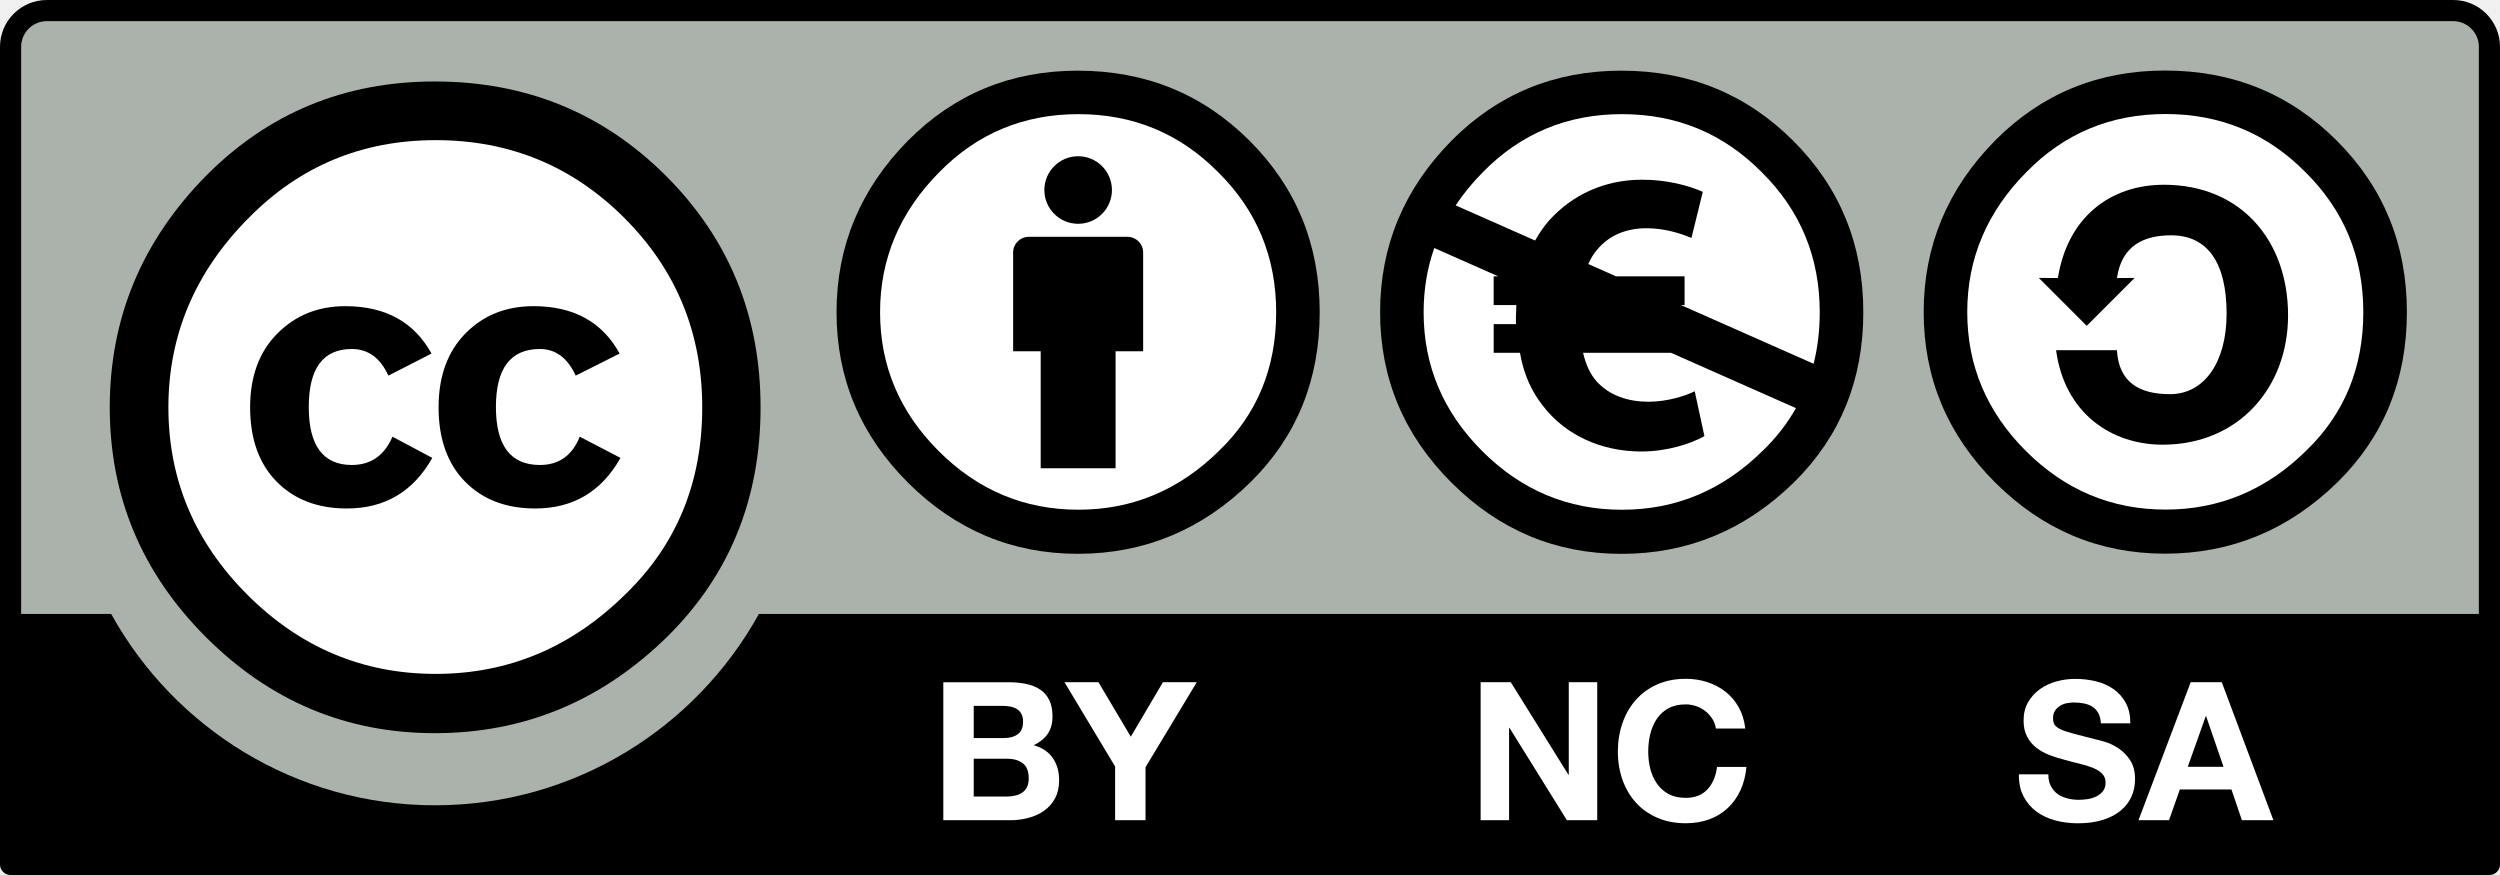
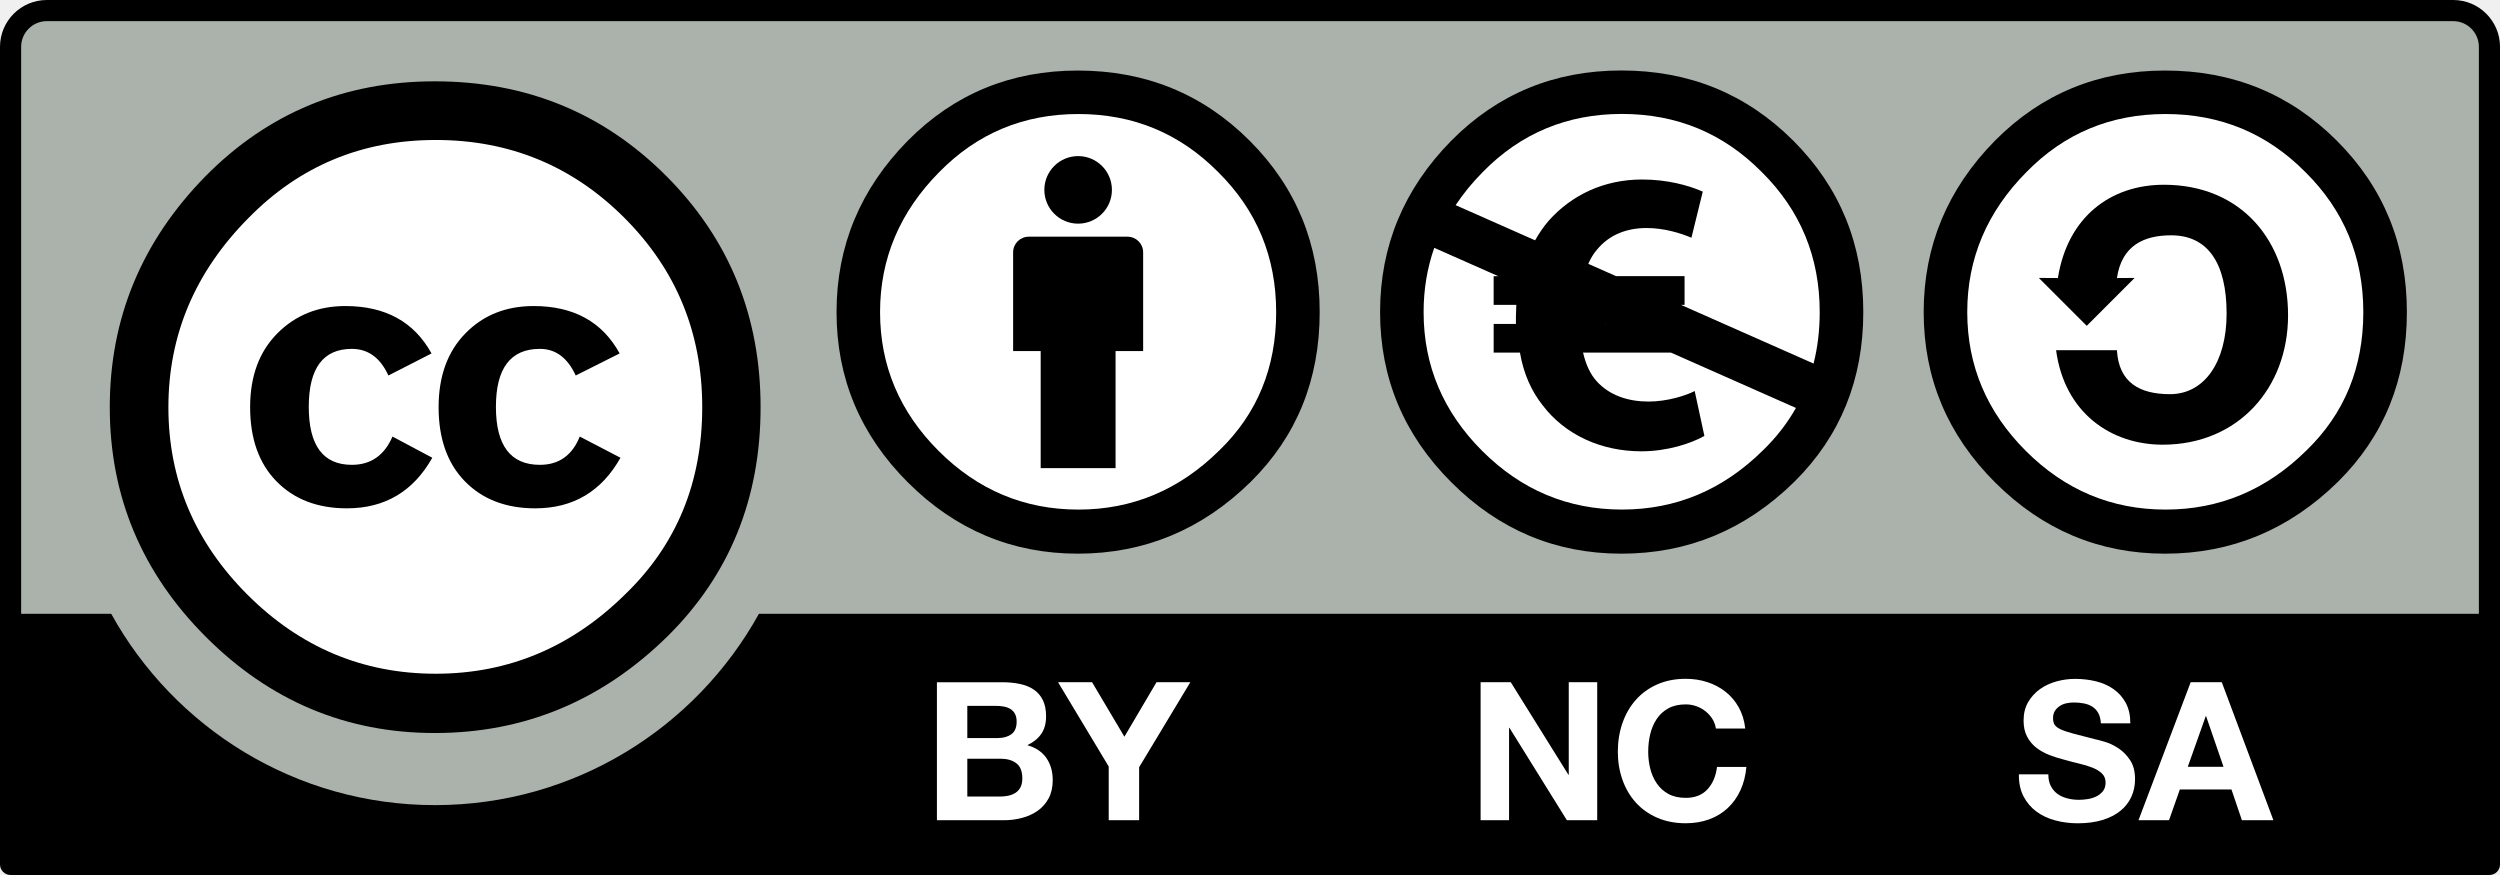
- <svg xmlns="http://www.w3.org/2000/svg" width="120" height="42" version="1.0" viewbox="0 0 120 42">
-   <path d="M3.408.453l113.354.201c1.584 0 2.999-.235 2.999 3.161l-.139 37.329H.547V3.676C.547 2.001.709.453 3.408.453z" fill="#aab2ab" />
-   <path d="M117.753-0H2.248c-1.239 0-2.248 1.008-2.248 2.247v39.246c0 .28.227.507.508.507H119.492c.28 0 .508-.227.508-.507V2.247C120 1.008 118.992 0 117.753 0zM2.248 1.015H117.753c.679 0 1.232.553 1.232 1.232v27.221H36.428c-3.026 5.471-8.857 9.186-15.547 9.186-6.692 0-12.521-3.711-15.545-9.186H1.015V2.247c-0-.679.553-1.232 1.233-1.232z" />
-   <path d="M34.522 19.551c.005 7.53-6.097 13.637-13.627 13.642-7.53.005-13.638-6.096-13.643-13.625v-.016C7.248 12.022 13.349 5.914 20.879 5.91c7.531-.004 13.639 6.096 13.643 13.625v.017z" fill="#fff" />
-   <path d="M31.972 8.447c3.023 3.023 4.535 6.725 4.535 11.105 0 4.38-1.486 8.043-4.457 10.988-3.154 3.102-6.881 4.652-11.182 4.652-4.249 0-7.911-1.538-10.986-4.614-3.076-3.075-4.614-6.75-4.614-11.026 0-4.275 1.537-7.977 4.614-11.105 2.997-3.024 6.659-4.536 10.986-4.536 4.38 0 8.08 1.512 11.104 4.536zm-20.055 2.034c-2.556 2.582-3.834 5.606-3.834 9.075 0 3.469 1.266 6.467 3.795 8.996 2.531 2.53 5.542 3.795 9.037 3.795s6.532-1.278 9.115-3.833c2.451-2.374 3.677-5.358 3.677-8.958 0-3.571-1.246-6.603-3.737-9.094-2.49-2.49-5.508-3.735-9.055-3.735-3.546 0-6.547 1.252-8.997 3.755zm6.726 7.549c-.39-.852-.974-1.278-1.755-1.278-1.378 0-2.067.928-2.067 2.784 0 1.856.689 2.783 2.067 2.783.91 0 1.561-.452 1.951-1.357l1.911 1.017c-.911 1.618-2.278 2.428-4.099 2.428-1.405 0-2.531-.431-3.376-1.292-.846-.862-1.269-2.05-1.269-3.564 0-1.488.437-2.669 1.308-3.543.871-.875 1.958-1.312 3.26-1.312 1.926 0 3.304.759 4.139 2.275L18.643 18.03zm8.991 0c-.391-.852-.965-1.278-1.72-1.278-1.406 0-2.11.928-2.11 2.784 0 1.856.704 2.783 2.11 2.783.912 0 1.551-.452 1.915-1.357l1.954 1.017c-.909 1.618-2.274 2.428-4.093 2.428-1.403 0-2.526-.431-3.371-1.292-.843-.862-1.267-2.05-1.267-3.564 0-1.488.429-2.669 1.287-3.543.857-.875 1.948-1.312 3.273-1.312 1.923 0 3.3.759 4.13 2.275L27.634 18.03z" />
-   <g transform="matrix(.99378 0 0 .99367 -437.1233 -74.43691)">
-     <circle cx="491.946" cy="90.232" r="10.806" fill="#fff" />
-     <path d="M495.074 87.105c0-.416-.338-.754-.754-.754h-4.772c-.416 0-.754.337-.754.754v4.773h1.331v5.652h3.617v-5.652h1.332v-4.773h0z" />
-     <circle cx="491.934" cy="84.09" r="1.632" />
-     <path clip-rule="evenodd" d="M491.918 78.325c-3.231 0-5.968 1.128-8.207 3.384-2.298 2.333-3.446 5.096-3.446 8.285 0 3.189 1.148 5.932 3.446 8.227 2.298 2.294 5.034 3.442 8.207 3.442 3.213 0 5.998-1.157 8.354-3.472 2.22-2.197 3.329-4.93 3.329-8.197 0-3.268-1.129-6.029-3.388-8.285-2.259-2.256-5.023-3.384-8.296-3.384zm.03 2.1c2.648 0 4.896.934 6.746 2.801 1.87 1.847 2.805 4.104 2.805 6.768 0 2.684-.915 4.911-2.746 6.681-1.928 1.906-4.196 2.858-6.805 2.858-2.61 0-4.859-.943-6.748-2.83-1.889-1.886-2.833-4.123-2.833-6.709 0-2.587.954-4.842 2.862-6.768 1.831-1.867 4.07-2.801 6.719-2.801z" fill-rule="evenodd" />
+ <svg xmlns="http://www.w3.org/2000/svg" width="120" height="42" viewBox="0 0 120 42">
+   <path d="M3.409.446L116.763.648c1.584 0 2.999-.235 2.999 3.16l-.139 37.329H.548V3.669C.548 1.995.71.446 3.409.446z" fill="#aab2ab" />
+   <path d="M117.753 0H2.248C1.008 0 0 1.008 0 2.247v39.246c0 .28.227.507.508.507h118.985c.28 0 .508-.227.508-.507V2.247c0-1.239-1.008-2.247-2.247-2.247zM2.248 1.015h115.506c.679 0 1.232.553 1.232 1.232v27.214H36.429c-3.026 5.471-8.857 9.185-15.547 9.185-6.692 0-12.521-3.711-15.545-9.185H1.015V2.247c-0-.679.553-1.232 1.232-1.232z" />
+   <path d="M34.523 19.545c.005 7.529-6.097 13.636-13.627 13.642-7.53.004-13.638-6.096-13.643-13.625v-.017C7.248 12.015 13.35 5.908 20.88 5.903c7.531-.004 13.639 6.096 13.643 13.625v.016z" fill="#fff" />
+   <path d="M31.973 8.44c3.023 3.023 4.535 6.725 4.535 11.105 0 4.38-1.486 8.042-4.457 10.988-3.154 3.102-6.881 4.652-11.182 4.652-4.249 0-7.911-1.538-10.986-4.614-3.076-3.076-4.614-6.751-4.614-11.026 0-4.275 1.537-7.976 4.614-11.105 2.997-3.025 6.659-4.536 10.986-4.536 4.38 0 8.08 1.511 11.104 4.536zM11.917 10.474c-2.556 2.582-3.834 5.606-3.834 9.075 0 3.468 1.266 6.467 3.795 8.996 2.531 2.529 5.542 3.794 9.037 3.794 3.495 0 6.532-1.277 9.115-3.833 2.451-2.373 3.677-5.358 3.677-8.957 0-3.572-1.246-6.604-3.737-9.094-2.49-2.49-5.508-3.736-9.055-3.736s-6.547 1.252-8.997 3.755zm6.726 7.549c-.39-.852-.974-1.277-1.755-1.277-1.378 0-2.067.928-2.067 2.783 0 1.856.689 2.783 2.067 2.783.91 0 1.561-.452 1.951-1.357l1.911 1.017c-.911 1.618-2.278 2.428-4.099 2.428-1.405 0-2.531-.431-3.376-1.292-.846-.862-1.269-2.049-1.269-3.563 0-1.488.437-2.669 1.308-3.544.872-.875 1.958-1.311 3.26-1.311 1.926 0 3.304.758 4.139 2.275l-2.069 1.059zm8.991 0c-.391-.852-.965-1.277-1.72-1.277-1.406 0-2.11.928-2.11 2.783 0 1.856.704 2.783 2.11 2.783.912 0 1.551-.452 1.915-1.357l1.954 1.017c-.909 1.618-2.274 2.428-4.093 2.428-1.403 0-2.526-.431-3.371-1.292-.843-.862-1.266-2.049-1.266-3.563 0-1.488.429-2.669 1.287-3.544.857-.875 1.948-1.311 3.273-1.311 1.923 0 3.3.758 4.13 2.275l-2.109 1.059z" />
+   <g transform="matrix(.99377 0 0 .99367 -437.1198 0)">
+     <circle cx="491.947" cy="15.314" r="10.806" fill="#fff" />
+     <path d="M495.075 12.187c0-.416-.338-.753-.754-.753h-4.772c-.416 0-.754.337-.754.753v4.773h1.331v5.652h3.617v-5.652h1.332v-4.773h0z" />
+     <circle cx="491.935" cy="9.172" r="1.632" />
+     <path clip-rule="evenodd" d="M491.919 3.408c-3.231 0-5.968 1.127-8.207 3.384-2.298 2.333-3.446 5.095-3.446 8.284 0 3.189 1.148 5.932 3.446 8.227 2.298 2.294 5.034 3.442 8.207 3.442 3.213 0 5.998-1.157 8.354-3.472 2.22-2.197 3.329-4.93 3.329-8.197 0-3.268-1.129-6.028-3.388-8.284-2.259-2.256-5.023-3.384-8.296-3.384zm.03 2.1c2.648 0 4.896.934 6.746 2.801 1.87 1.847 2.805 4.104 2.805 6.768 0 2.684-.915 4.911-2.746 6.681-1.928 1.906-4.196 2.858-6.805 2.858-2.61 0-4.859-.943-6.748-2.829-1.889-1.887-2.833-4.123-2.833-6.71 0-2.586.954-4.842 2.862-6.768 1.831-1.867 4.07-2.801 6.719-2.801z" fill-rule="evenodd" />
  </g>
  <g fill="#fff">
-     <path d="M48.401 32.747c.315 0 .604.028.864.083.26.055.483.147.67.274.185.126.329.295.432.505.102.211.153.47.153.779 0 .334-.076.611-.228.834-.151.223-.377.405-.674.547.41.117.715.323.917.617.202.294.303.648.303 1.063 0 .334-.065.623-.195.868-.13.244-.306.443-.526.598-.219.155-.471.27-.752.344-.282.075-.572.112-.87.112h-3.216v-6.622h3.122v0zm-.186 2.678c.26 0 .474-.062.641-.185.168-.123.251-.323.251-.601 0-.154-.028-.281-.083-.379-.056-.099-.13-.176-.223-.232-.093-.055-.2-.094-.32-.115-.121-.021-.247-.032-.377-.032h-1.365v1.545h1.476zm.085 2.81c.143 0 .279-.014.409-.042.13-.028.245-.075.345-.139.099-.065.178-.153.237-.265.058-.111.088-.253.088-.426 0-.34-.096-.582-.288-.728-.192-.145-.446-.217-.762-.217h-1.59v1.817h1.562zM51.095 32.747h1.632l1.551 2.615 1.542-2.615h1.624l-2.459 4.08v2.541H53.525v-2.578l-2.43-4.044z" />
+     <path d="M48.093 32.747c.315 0 .605.028.865.083.26.055.482.147.669.274.185.126.329.295.432.505.102.211.153.47.153.779 0 .334-.076.611-.228.834-.151.223-.376.405-.673.547.41.117.715.323.917.617.202.294.303.648.303 1.063 0 .334-.065.623-.195.868-.13.244-.306.443-.525.598-.22.155-.472.27-.753.344-.282.075-.572.112-.87.112h-3.216v-6.622h3.122zm-.185 2.678c.259 0 .474-.062.641-.185.167-.123.25-.323.25-.601 0-.154-.028-.281-.083-.379-.056-.099-.13-.176-.223-.232-.093-.055-.2-.094-.32-.115-.12-.021-.247-.032-.377-.032h-1.365v1.545h1.477zm.084 2.81c.143 0 .279-.014.409-.042.13-.028.245-.075.345-.139.099-.065.178-.153.237-.265.059-.111.088-.253.088-.426 0-.34-.096-.582-.288-.728-.192-.145-.445-.217-.762-.217h-1.59v1.817h1.562zM50.787 32.747h1.633l1.551 2.615 1.541-2.615h1.624l-2.458 4.08v2.541h-1.46V36.791l-2.431-4.044z" />
+   </g>
+   <g>
+     <path d="M87.801 14.981c.005 5.501-4.452 9.962-9.953 9.966-5.501.003-9.963-4.452-9.967-9.952v-.015c-.004-5.501 4.453-9.962 9.953-9.967 5.501-.003 9.963 4.452 9.967 9.952v.015z" fill="#fff" />
+     <path d="M86.07 6.746c-2.245-2.242-4.993-3.363-8.244-3.363-3.213 0-5.931 1.12-8.157 3.363-2.284 2.319-3.425 5.064-3.425 8.234 0 3.17 1.141 5.895 3.425 8.175 2.283 2.281 5.002 3.421 8.157 3.421 3.193 0 5.96-1.15 8.302-3.45 2.206-2.184 3.31-4.9 3.31-8.147 0-3.247-1.123-5.992-3.368-8.234zm-1.452 14.873c-1.916 1.894-4.17 2.84-6.763 2.84-2.593 0-4.829-.937-6.706-2.812-1.877-1.875-2.816-4.097-2.816-6.667 0-1.087.172-2.115.511-3.084l3.073 1.36h-.222v1.378h1.088c0 .195-.019.389-.019.583v.331h-1.068v1.378h1.262c.175 1.029.563 1.864 1.087 2.524 1.087 1.437 2.834 2.213 4.737 2.213 1.243 0 2.368-.369 3.029-.738l-.466-2.155c-.408.214-1.319.505-2.213.505-.971 0-1.883-.291-2.505-.99-.291-.33-.505-.776-.64-1.359h4.221l5.997 2.655c-.415.736-.943 1.416-1.587 2.039zm-7.542-6.072l-.025-.019.044.019h-.018zm3.61-.913h.173V13.255h-3.287l-1.335-.591c.115-.258.251-.489.409-.67.602-.739 1.456-1.049 2.388-1.049.854 0 1.65.252 2.155.466l.544-2.213c-.699-.31-1.728-.582-2.912-.582-1.825 0-3.378.738-4.485 1.98-.246.284-.459.602-.652.939l-3.814-1.688c.369-.554.804-1.086 1.307-1.594 1.82-1.856 4.044-2.784 6.677-2.784 2.632 0 4.867.928 6.706 2.784 1.857 1.836 2.786 4.078 2.786 6.726 0 .873-.099 1.696-.294 2.472l-6.366-2.817z" />
+   </g>
+   <g fill="#fff">
+     <path d="M72.517 32.747l2.767 4.442h.016v-4.442h1.366v6.622H75.209l-2.756-4.434h-.018v4.434h-1.366v-6.622h1.449zM82.195 34.512c-.086-.14-.195-.262-.325-.367-.13-.105-.277-.187-.441-.246-.164-.059-.336-.088-.514-.088-.328 0-.607.063-.836.19-.229.126-.414.296-.556.509-.143.213-.246.456-.312.728-.065.272-.097.553-.097.843 0 .279.032.549.097.811.065.263.169.5.312.709.142.211.327.378.556.506.229.127.508.19.836.19.444 0 .793-.136 1.043-.409.25-.272.404-.631.459-1.076h1.41c-.037.414-.133.789-.287 1.123-.154.335-.359.619-.612.855-.253.236-.55.415-.891.54-.34.124-.714.186-1.122.186-.508 0-.964-.088-1.369-.265-.405-.176-.747-.419-1.026-.728-.28-.31-.493-.673-.641-1.091-.148-.418-.223-.868-.223-1.351 0-.495.075-.954.223-1.378.148-.424.362-.794.641-1.109.279-.315.621-.563 1.026-.742.406-.18.862-.269 1.369-.269.365 0 .709.052 1.035.158.324.105.615.258.871.46.257.201.469.45.636.747.167.297.272.638.315 1.021h-1.41c-.024-.167-.081-.32-.167-.459z" />
+   </g>
+   <g>
+     <path d="M114.58 14.981c.005 5.845-4.731 10.587-10.577 10.592-5.846.003-10.588-4.731-10.593-10.577v-.015c-.004-5.845 4.732-10.587 10.577-10.592 5.846-.004 10.588 4.731 10.593 10.576v.016z" fill="#fff" />
+     <path d="M103.919 3.386c-3.212 0-5.932 1.121-8.156 3.362-2.284 2.319-3.426 5.064-3.426 8.233 0 3.169 1.142 5.894 3.426 8.174 2.283 2.28 5.002 3.421 8.156 3.421 3.193 0 5.96-1.15 8.302-3.449 2.206-2.184 3.309-4.899 3.309-8.146 0-3.246-1.122-5.991-3.368-8.233-2.245-2.241-4.992-3.362-8.243-3.362zm.029 2.087c2.632 0 4.866.927 6.705 2.783 1.858 1.835 2.786 4.076 2.786 6.725 0 2.667-.909 4.879-2.729 6.639-1.915 1.893-4.17 2.84-6.762 2.84-2.593 0-4.828-.937-6.705-2.812-1.877-1.875-2.815-4.096-2.815-6.667 0-2.571.947-4.812 2.844-6.725 1.819-1.856 4.044-2.783 6.676-2.783z" />
+     <path d="M98.779 13.345c.462-2.918 2.516-4.477 5.09-4.477 3.701 0 5.958 2.686 5.958 6.268 0 3.495-2.401 6.209-6.016 6.209-2.487 0-4.715-1.53-5.119-4.534h2.921c.087 1.559 1.1 2.109 2.546 2.109 1.648 0 2.718-1.531 2.718-3.87 0-2.456-.925-3.755-2.661-3.755-1.272 0-2.371.462-2.603 2.051l.849-.006-2.299 2.3-2.299-2.3.915.006z" />
  </g>
  <g fill="#fff">
    <path d="M98.441 37.732c.081.154.186.279.319.376.133.096.288.167.468.213.179.047.363.07.555.07.129 0 .268-.011.416-.033.148-.021.286-.063.416-.125.129-.061.237-.147.324-.255.085-.108.129-.246.129-.412 0-.18-.057-.324-.172-.436-.114-.112-.264-.204-.448-.278-.185-.074-.396-.139-.63-.195-.235-.055-.473-.117-.713-.185-.247-.062-.488-.138-.723-.227-.234-.089-.444-.206-.63-.348-.184-.142-.335-.319-.448-.533-.115-.213-.172-.472-.172-.774 0-.341.073-.636.217-.886.146-.25.336-.459.57-.627.235-.167.501-.29.798-.371.296-.081.593-.12.889-.12.346 0 .678.039.997.116.317.077.601.203.847.376.247.174.444.395.589.664.145.27.217.596.217.979h-1.413c-.013-.198-.053-.362-.124-.491-.071-.13-.165-.232-.282-.307-.116-.074-.25-.127-.401-.157-.15-.031-.315-.047-.494-.047-.116 0-.234.013-.35.037-.117.025-.223.068-.318.13-.096.062-.174.139-.236.232-.061.093-.092.211-.092.352 0 .13.024.236.074.315.049.081.147.155.292.223.146.068.345.136.602.204.256.068.592.155 1.005.26.123.024.295.07.513.135.219.065.438.168.653.311.216.143.403.333.561.571.157.238.236.542.236.914 0 .303-.059.584-.177.844-.117.26-.292.484-.524.672-.232.189-.519.336-.863.441-.343.106-.74.158-1.192.158-.365 0-.718-.046-1.062-.135-.344-.09-.646-.231-.908-.423-.263-.192-.472-.438-.627-.735-.154-.297-.229-.649-.222-1.058h1.413c-0.0.222.04.411.12.566zM106.646 32.747l2.477 6.622h-1.512l-.501-1.475h-2.477l-.52 1.475h-1.465l2.505-6.622h1.494zm.083 4.06l-.835-2.428h-.019l-.862 2.428h1.716z" />
  </g>
-   <g fill="#fff">
-     <path d="M72.518 32.747l2.767 4.442h.016v-4.442h1.366v6.622h-1.457l-2.756-4.434h-.018v4.434h-1.366v-6.622h1.449zM82.196 34.512c-.086-.14-.195-.262-.325-.367-.13-.105-.277-.187-.441-.246-.164-.059-.336-.088-.514-.088-.328 0-.607.063-.836.19-.229.126-.414.296-.556.509-.143.213-.247.456-.312.728-.065.272-.097.553-.097.843 0 .278.032.549.097.811.065.263.169.5.312.709.142.211.327.378.556.506.229.127.508.19.836.19.444 0 .793-.136 1.043-.409.25-.272.404-.631.459-1.076h1.41c-.037.414-.133.789-.287 1.123-.154.335-.359.619-.612.855-.253.236-.55.415-.891.54-.34.124-.714.186-1.122.186-.508 0-.964-.088-1.369-.265-.405-.176-.747-.419-1.026-.728-.279-.31-.493-.673-.641-1.091-.148-.418-.223-.868-.223-1.351 0-.495.075-.954.223-1.378.148-.424.363-.794.641-1.109.279-.315.621-.563 1.026-.742.406-.18.862-.269 1.369-.269.365 0 .709.052 1.034.158.325.105.616.258.872.46.257.201.469.45.636.747.167.297.272.638.315 1.021h-1.41c-.025-.167-.081-.32-.167-.459z" />
-   </g>
-   <path d="M114.58 14.981c.005 5.845-4.731 10.587-10.577 10.592-5.846.003-10.588-4.731-10.593-10.577v-.015c-.004-5.845 4.732-10.587 10.577-10.592 5.846-.004 10.588 4.731 10.593 10.576v.016z" fill="#fff" />
-   <path d="M103.919 3.386c-3.212 0-5.932 1.121-8.156 3.362-2.284 2.319-3.426 5.064-3.426 8.233 0 3.169 1.142 5.894 3.426 8.174 2.283 2.28 5.002 3.421 8.156 3.421 3.193 0 5.96-1.15 8.302-3.449 2.206-2.184 3.309-4.899 3.309-8.146 0-3.246-1.122-5.991-3.368-8.233-2.245-2.241-4.992-3.362-8.243-3.362zm.029 2.087c2.632 0 4.866.927 6.705 2.783 1.858 1.835 2.786 4.076 2.786 6.725 0 2.667-.909 4.879-2.729 6.639-1.915 1.893-4.17 2.84-6.762 2.84-2.593 0-4.828-.937-6.705-2.812-1.877-1.875-2.815-4.096-2.815-6.667 0-2.571.947-4.812 2.844-6.725 1.819-1.856 4.044-2.783 6.676-2.783z" />
-   <path d="M98.779 13.345c.462-2.918 2.516-4.477 5.09-4.477 3.701 0 5.958 2.686 5.958 6.268 0 3.495-2.401 6.209-6.016 6.209-2.487 0-4.715-1.53-5.119-4.534h2.921c.087 1.559 1.1 2.109 2.546 2.109 1.648 0 2.718-1.531 2.718-3.87 0-2.456-.925-3.755-2.661-3.755-1.272 0-2.371.462-2.603 2.051l.849-.006-2.299 2.3-2.299-2.3.915.006z" />
-   <g>
-     <path d="M87.802 14.991c.005 5.501-4.452 9.962-9.953 9.966-5.501.003-9.963-4.452-9.967-9.952v-.015c-.004-5.501 4.453-9.962 9.953-9.967 5.501-.003 9.963 4.452 9.967 9.952v.015z" fill="#fff" />
-     <path d="M86.071 6.755c-2.245-2.242-4.993-3.363-8.244-3.363-3.213 0-5.931 1.12-8.157 3.363-2.284 2.319-3.425 5.064-3.425 8.234 0 3.17 1.141 5.895 3.425 8.175 2.283 2.281 5.002 3.421 8.157 3.421 3.193 0 5.96-1.15 8.302-3.45 2.206-2.184 3.31-4.9 3.31-8.147 0-3.247-1.123-5.992-3.368-8.234zm-1.452 14.873c-1.916 1.894-4.17 2.84-6.763 2.84-2.593 0-4.829-.937-6.706-2.812-1.877-1.875-2.816-4.097-2.816-6.667 0-1.087.172-2.115.511-3.084l3.073 1.36h-.222v1.378h1.088c0 .195-.019.389-.019.583v.331h-1.068v1.378h1.262c.175 1.029.563 1.864 1.087 2.524 1.087 1.437 2.834 2.213 4.737 2.213 1.243 0 2.368-.369 3.029-.738l-.466-2.155c-.408.214-1.319.505-2.213.505-.971 0-1.883-.291-2.505-.99-.291-.33-.505-.776-.64-1.359h4.221l5.997 2.655c-.415.736-.943 1.416-1.587 2.039zm-7.542-6.072l-.025-.019.044.019h-.018zm3.61-.913h.173v-1.378h-3.287l-1.335-.591c.115-.258.251-.489.409-.67.602-.739 1.456-1.049 2.388-1.049.854 0 1.65.252 2.155.466l.544-2.213c-.699-.31-1.728-.582-2.912-.582-1.825 0-3.378.738-4.485 1.98-.246.284-.459.602-.652.939l-3.814-1.688c.369-.554.804-1.086 1.307-1.594 1.82-1.856 4.044-2.784 6.677-2.784 2.632 0 4.867.928 6.706 2.784 1.857 1.836 2.786 4.078 2.786 6.726 0 .873-.099 1.696-.294 2.472l-6.366-2.817z" />
-   </g>
</svg>
